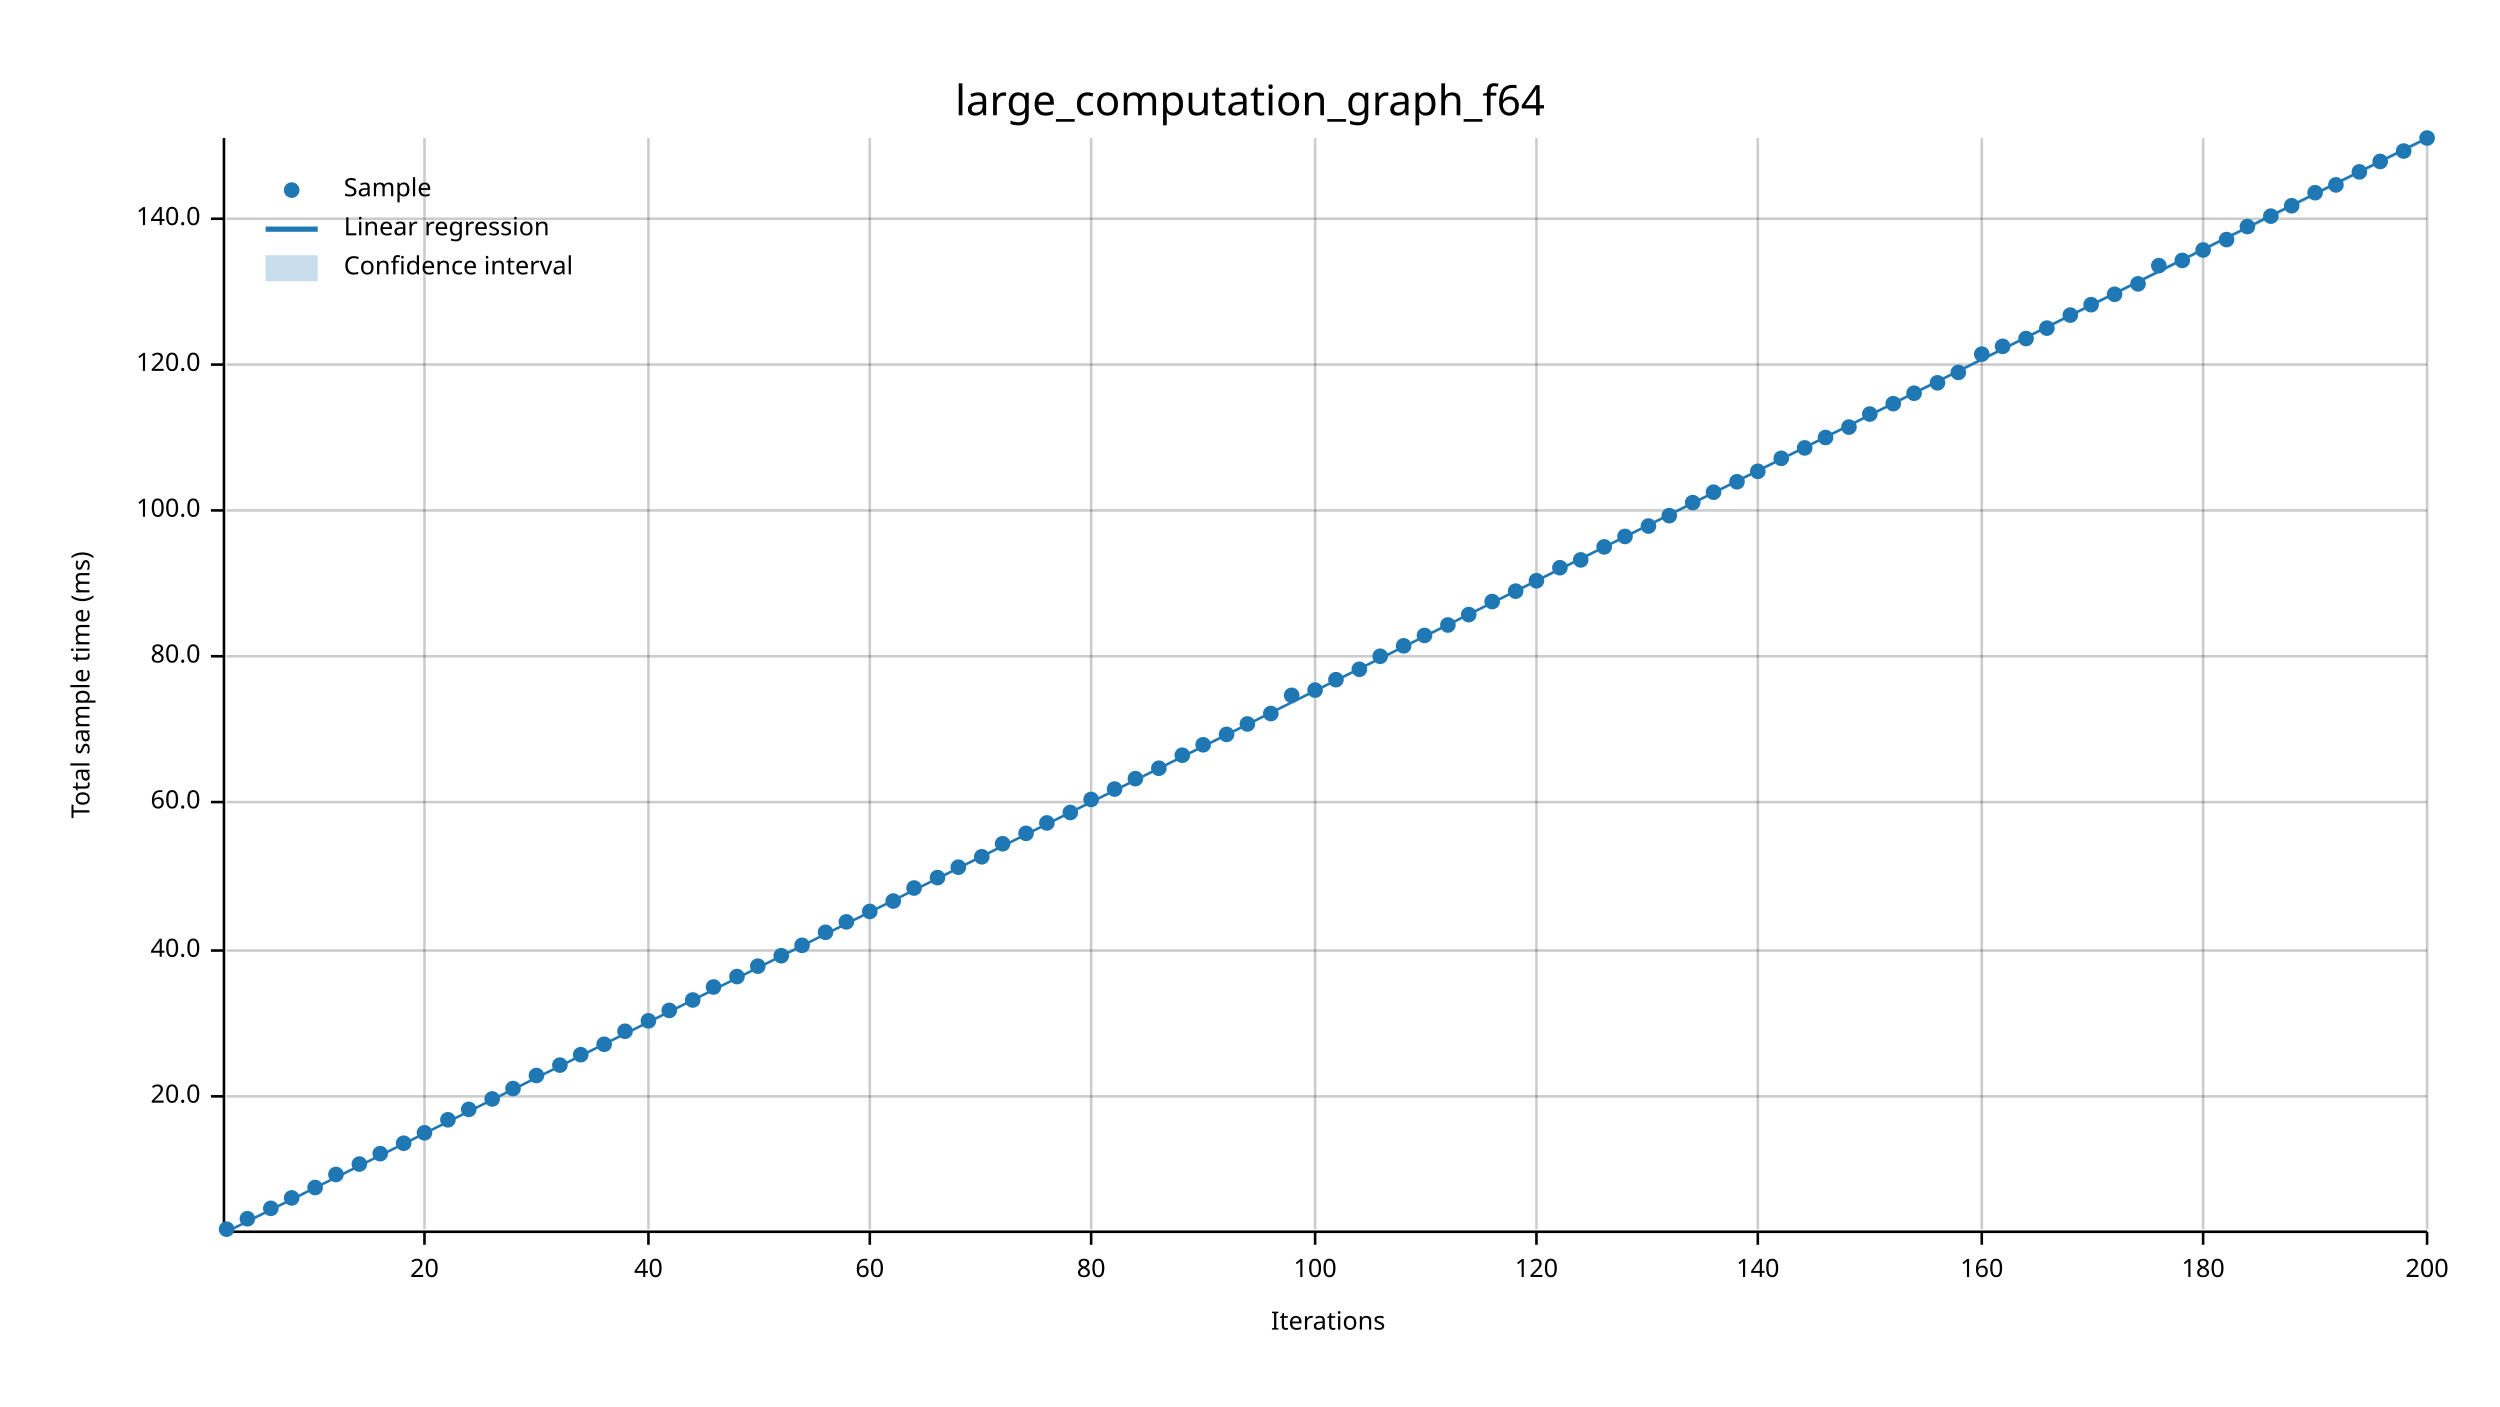
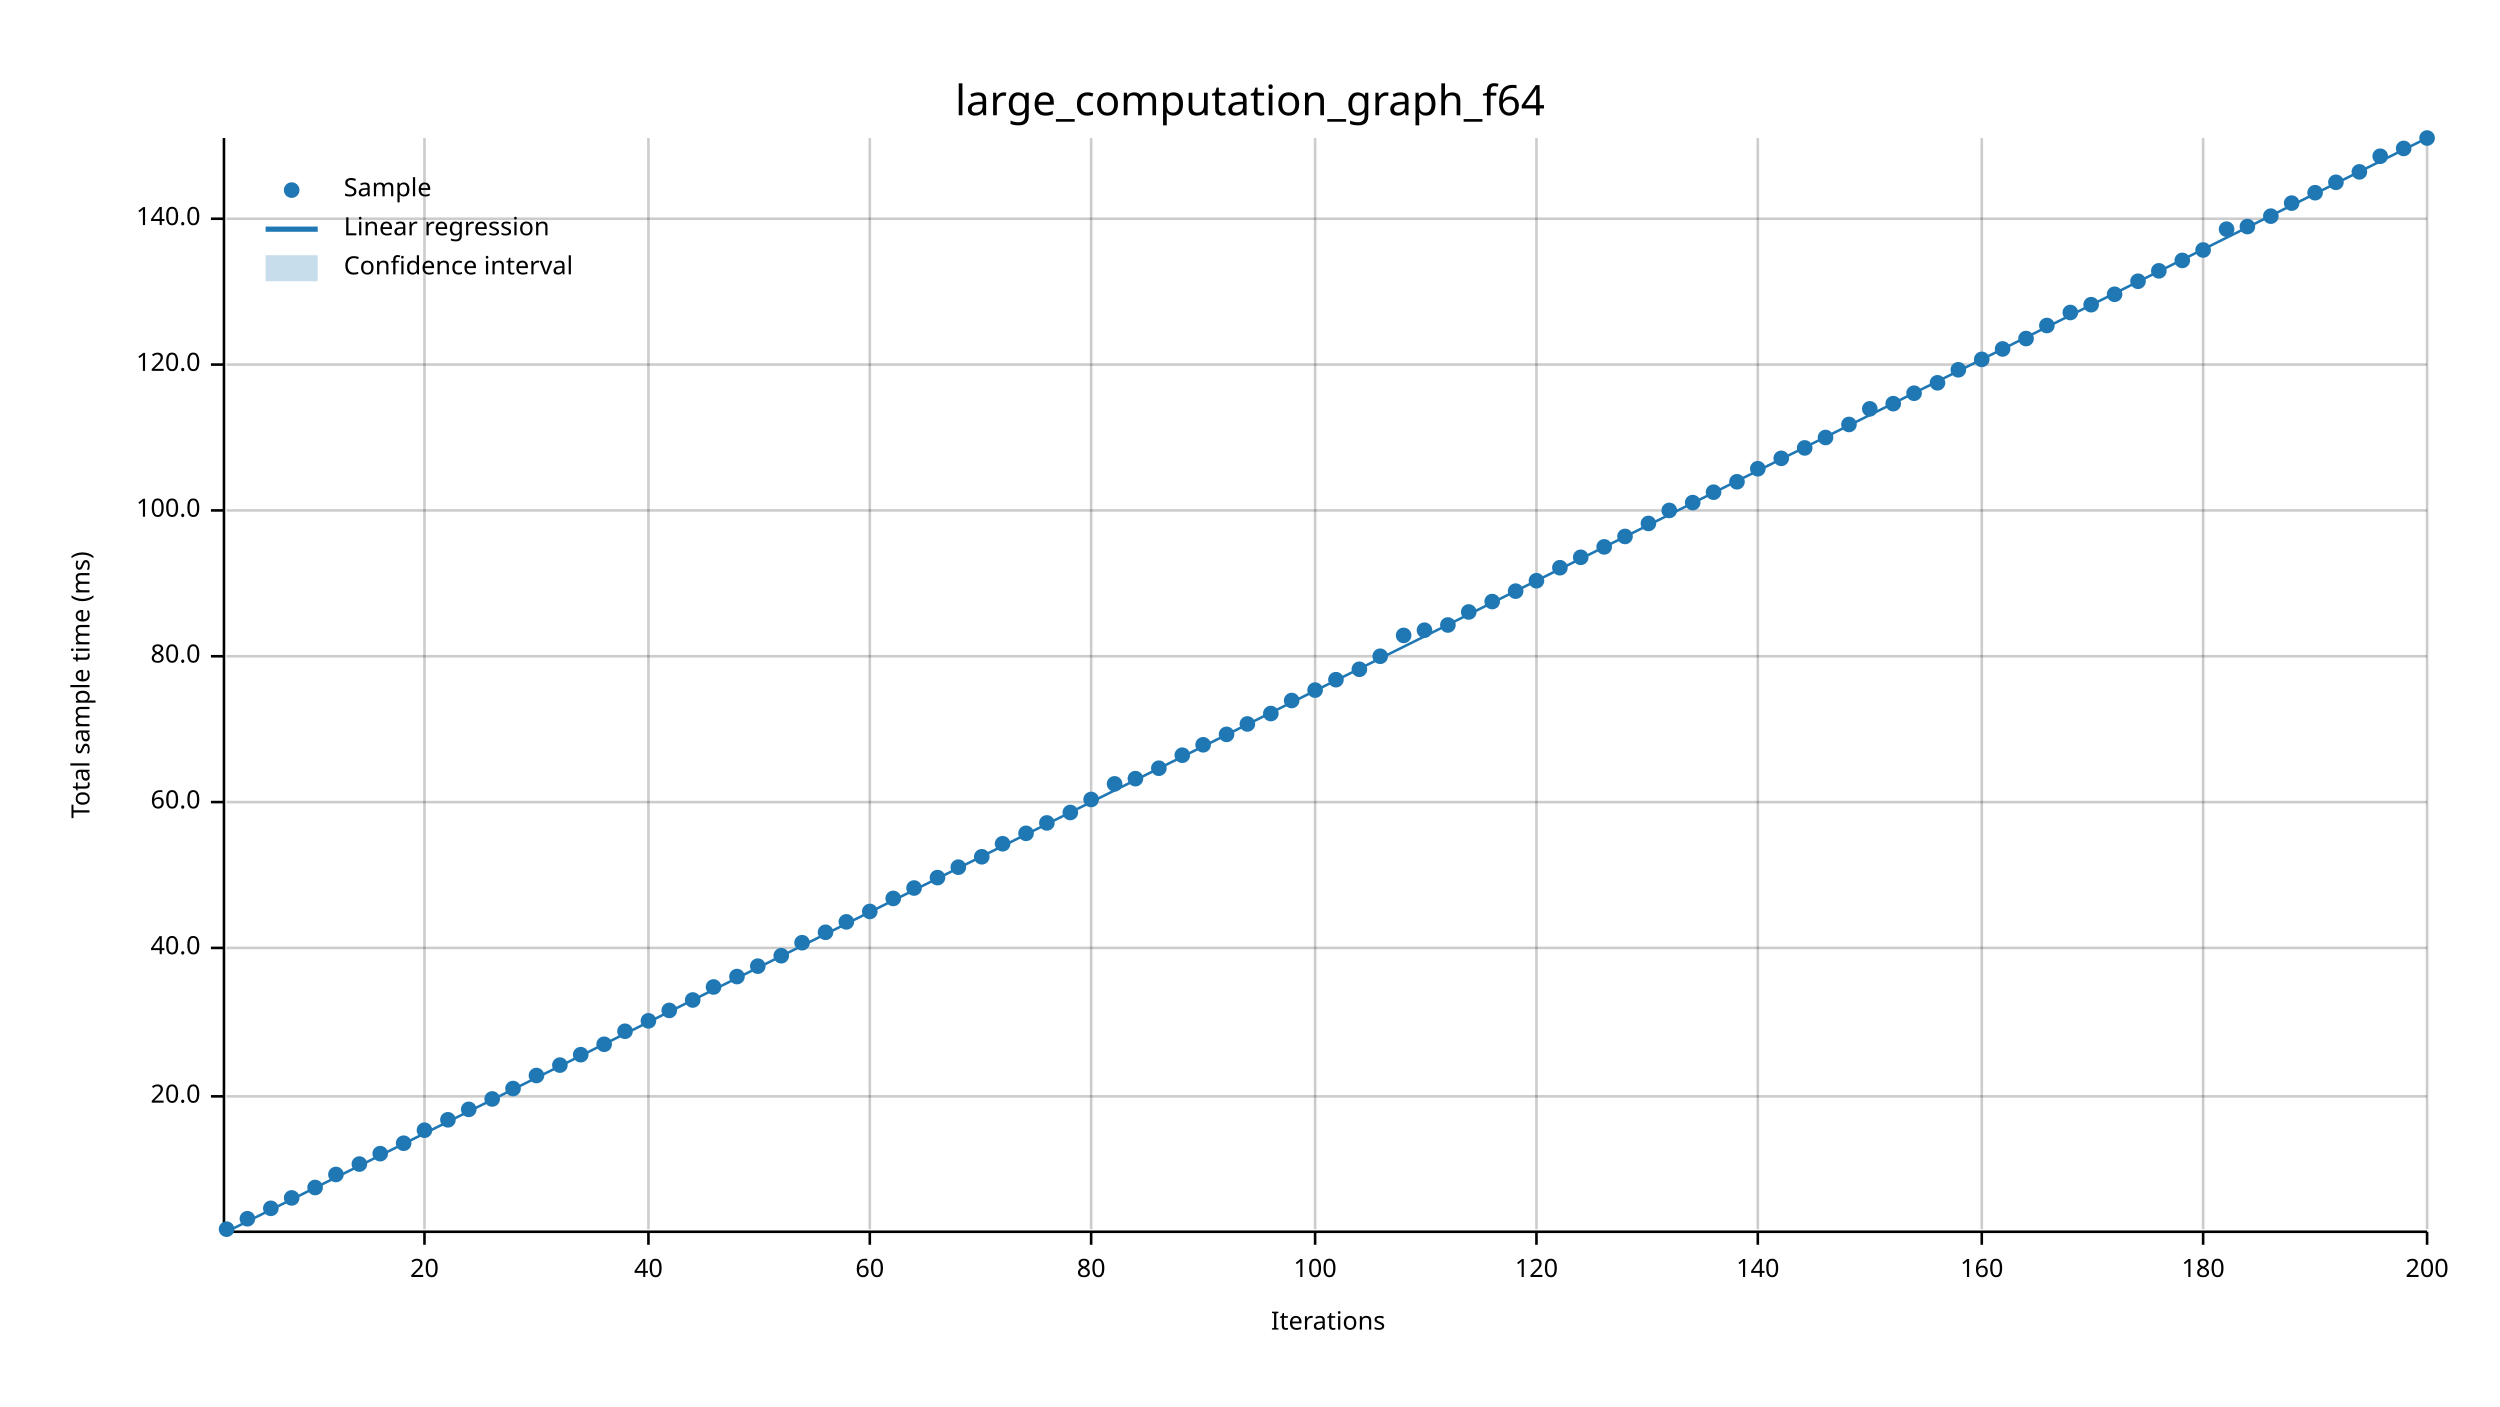
<svg xmlns="http://www.w3.org/2000/svg" width="960" height="540" viewBox="0 0 960 540">
  <text x="480" y="32" dy="0.76em" text-anchor="middle" font-family="sans-serif" font-size="16.129" opacity="1" fill="#000000">
large_computation_graph_f64
</text>
  <text x="27" y="263" dy="0.76em" text-anchor="middle" font-family="sans-serif" font-size="9.677" opacity="1" fill="#000000" transform="rotate(270, 27, 263)">
Total sample time (ms)
</text>
  <text x="510" y="513" dy="-0.5ex" text-anchor="middle" font-family="sans-serif" font-size="9.677" opacity="1" fill="#000000">
Iterations
</text>
  <line opacity="0.2" stroke="#000000" stroke-width="1" x1="163" y1="472" x2="163" y2="53" />
  <line opacity="0.2" stroke="#000000" stroke-width="1" x1="249" y1="472" x2="249" y2="53" />
  <line opacity="0.2" stroke="#000000" stroke-width="1" x1="334" y1="472" x2="334" y2="53" />
  <line opacity="0.2" stroke="#000000" stroke-width="1" x1="419" y1="472" x2="419" y2="53" />
  <line opacity="0.2" stroke="#000000" stroke-width="1" x1="505" y1="472" x2="505" y2="53" />
  <line opacity="0.2" stroke="#000000" stroke-width="1" x1="590" y1="472" x2="590" y2="53" />
  <line opacity="0.2" stroke="#000000" stroke-width="1" x1="675" y1="472" x2="675" y2="53" />
  <line opacity="0.2" stroke="#000000" stroke-width="1" x1="761" y1="472" x2="761" y2="53" />
  <line opacity="0.2" stroke="#000000" stroke-width="1" x1="846" y1="472" x2="846" y2="53" />
  <line opacity="0.2" stroke="#000000" stroke-width="1" x1="932" y1="472" x2="932" y2="53" />
  <line opacity="0.2" stroke="#000000" stroke-width="1" x1="87" y1="421" x2="932" y2="421" />
-   <line opacity="0.2" stroke="#000000" stroke-width="1" x1="87" y1="365" x2="932" y2="365" />
+   <line opacity="0.2" stroke="#000000" stroke-width="1" x1="87" y1="364" x2="932" y2="364" />
  <line opacity="0.2" stroke="#000000" stroke-width="1" x1="87" y1="308" x2="932" y2="308" />
  <line opacity="0.2" stroke="#000000" stroke-width="1" x1="87" y1="252" x2="932" y2="252" />
  <line opacity="0.2" stroke="#000000" stroke-width="1" x1="87" y1="196" x2="932" y2="196" />
  <line opacity="0.2" stroke="#000000" stroke-width="1" x1="87" y1="140" x2="932" y2="140" />
  <line opacity="0.2" stroke="#000000" stroke-width="1" x1="87" y1="84" x2="932" y2="84" />
  <polyline fill="none" opacity="1" stroke="#000000" stroke-width="1" points="86,53 86,472 " />
  <text x="77" y="421" dy="0.5ex" text-anchor="end" font-family="sans-serif" font-size="9.677" opacity="1" fill="#000000">
20.0
</text>
  <polyline fill="none" opacity="1" stroke="#000000" stroke-width="1" points="81,421 86,421 " />
-   <text x="77" y="365" dy="0.5ex" text-anchor="end" font-family="sans-serif" font-size="9.677" opacity="1" fill="#000000">
+   <text x="77" y="364" dy="0.5ex" text-anchor="end" font-family="sans-serif" font-size="9.677" opacity="1" fill="#000000">
40.0
</text>
-   <polyline fill="none" opacity="1" stroke="#000000" stroke-width="1" points="81,365 86,365 " />
+   <polyline fill="none" opacity="1" stroke="#000000" stroke-width="1" points="81,364 86,364 " />
  <text x="77" y="308" dy="0.5ex" text-anchor="end" font-family="sans-serif" font-size="9.677" opacity="1" fill="#000000">
60.0
</text>
  <polyline fill="none" opacity="1" stroke="#000000" stroke-width="1" points="81,308 86,308 " />
  <text x="77" y="252" dy="0.5ex" text-anchor="end" font-family="sans-serif" font-size="9.677" opacity="1" fill="#000000">
80.0
</text>
  <polyline fill="none" opacity="1" stroke="#000000" stroke-width="1" points="81,252 86,252 " />
  <text x="77" y="196" dy="0.5ex" text-anchor="end" font-family="sans-serif" font-size="9.677" opacity="1" fill="#000000">
100.0
</text>
  <polyline fill="none" opacity="1" stroke="#000000" stroke-width="1" points="81,196 86,196 " />
  <text x="77" y="140" dy="0.5ex" text-anchor="end" font-family="sans-serif" font-size="9.677" opacity="1" fill="#000000">
120.0
</text>
  <polyline fill="none" opacity="1" stroke="#000000" stroke-width="1" points="81,140 86,140 " />
  <text x="77" y="84" dy="0.5ex" text-anchor="end" font-family="sans-serif" font-size="9.677" opacity="1" fill="#000000">
140.0
</text>
  <polyline fill="none" opacity="1" stroke="#000000" stroke-width="1" points="81,84 86,84 " />
  <polyline fill="none" opacity="1" stroke="#000000" stroke-width="1" points="87,473 932,473 " />
  <text x="163" y="483" dy="0.76em" text-anchor="middle" font-family="sans-serif" font-size="9.677" opacity="1" fill="#000000">
20
</text>
  <polyline fill="none" opacity="1" stroke="#000000" stroke-width="1" points="163,473 163,478 " />
  <text x="249" y="483" dy="0.76em" text-anchor="middle" font-family="sans-serif" font-size="9.677" opacity="1" fill="#000000">
40
</text>
  <polyline fill="none" opacity="1" stroke="#000000" stroke-width="1" points="249,473 249,478 " />
  <text x="334" y="483" dy="0.76em" text-anchor="middle" font-family="sans-serif" font-size="9.677" opacity="1" fill="#000000">
60
</text>
  <polyline fill="none" opacity="1" stroke="#000000" stroke-width="1" points="334,473 334,478 " />
  <text x="419" y="483" dy="0.76em" text-anchor="middle" font-family="sans-serif" font-size="9.677" opacity="1" fill="#000000">
80
</text>
  <polyline fill="none" opacity="1" stroke="#000000" stroke-width="1" points="419,473 419,478 " />
  <text x="505" y="483" dy="0.76em" text-anchor="middle" font-family="sans-serif" font-size="9.677" opacity="1" fill="#000000">
100
</text>
  <polyline fill="none" opacity="1" stroke="#000000" stroke-width="1" points="505,473 505,478 " />
  <text x="590" y="483" dy="0.76em" text-anchor="middle" font-family="sans-serif" font-size="9.677" opacity="1" fill="#000000">
120
</text>
  <polyline fill="none" opacity="1" stroke="#000000" stroke-width="1" points="590,473 590,478 " />
  <text x="675" y="483" dy="0.76em" text-anchor="middle" font-family="sans-serif" font-size="9.677" opacity="1" fill="#000000">
140
</text>
  <polyline fill="none" opacity="1" stroke="#000000" stroke-width="1" points="675,473 675,478 " />
  <text x="761" y="483" dy="0.76em" text-anchor="middle" font-family="sans-serif" font-size="9.677" opacity="1" fill="#000000">
160
</text>
  <polyline fill="none" opacity="1" stroke="#000000" stroke-width="1" points="761,473 761,478 " />
  <text x="846" y="483" dy="0.76em" text-anchor="middle" font-family="sans-serif" font-size="9.677" opacity="1" fill="#000000">
180
</text>
  <polyline fill="none" opacity="1" stroke="#000000" stroke-width="1" points="846,473 846,478 " />
  <text x="932" y="483" dy="0.76em" text-anchor="middle" font-family="sans-serif" font-size="9.677" opacity="1" fill="#000000">
200
</text>
  <polyline fill="none" opacity="1" stroke="#000000" stroke-width="1" points="932,473 932,478 " />
  <circle cx="87" cy="472" r="3" opacity="1" fill="#1F78B4" stroke="none" stroke-width="1" />
  <circle cx="95" cy="468" r="3" opacity="1" fill="#1F78B4" stroke="none" stroke-width="1" />
  <circle cx="104" cy="464" r="3" opacity="1" fill="#1F78B4" stroke="none" stroke-width="1" />
  <circle cx="112" cy="460" r="3" opacity="1" fill="#1F78B4" stroke="none" stroke-width="1" />
  <circle cx="121" cy="456" r="3" opacity="1" fill="#1F78B4" stroke="none" stroke-width="1" />
  <circle cx="129" cy="451" r="3" opacity="1" fill="#1F78B4" stroke="none" stroke-width="1" />
  <circle cx="138" cy="447" r="3" opacity="1" fill="#1F78B4" stroke="none" stroke-width="1" />
  <circle cx="146" cy="443" r="3" opacity="1" fill="#1F78B4" stroke="none" stroke-width="1" />
  <circle cx="155" cy="439" r="3" opacity="1" fill="#1F78B4" stroke="none" stroke-width="1" />
-   <circle cx="163" cy="435" r="3" opacity="1" fill="#1F78B4" stroke="none" stroke-width="1" />
+   <circle cx="163" cy="434" r="3" opacity="1" fill="#1F78B4" stroke="none" stroke-width="1" />
  <circle cx="172" cy="430" r="3" opacity="1" fill="#1F78B4" stroke="none" stroke-width="1" />
  <circle cx="180" cy="426" r="3" opacity="1" fill="#1F78B4" stroke="none" stroke-width="1" />
  <circle cx="189" cy="422" r="3" opacity="1" fill="#1F78B4" stroke="none" stroke-width="1" />
  <circle cx="197" cy="418" r="3" opacity="1" fill="#1F78B4" stroke="none" stroke-width="1" />
  <circle cx="206" cy="413" r="3" opacity="1" fill="#1F78B4" stroke="none" stroke-width="1" />
  <circle cx="215" cy="409" r="3" opacity="1" fill="#1F78B4" stroke="none" stroke-width="1" />
  <circle cx="223" cy="405" r="3" opacity="1" fill="#1F78B4" stroke="none" stroke-width="1" />
  <circle cx="232" cy="401" r="3" opacity="1" fill="#1F78B4" stroke="none" stroke-width="1" />
  <circle cx="240" cy="396" r="3" opacity="1" fill="#1F78B4" stroke="none" stroke-width="1" />
  <circle cx="249" cy="392" r="3" opacity="1" fill="#1F78B4" stroke="none" stroke-width="1" />
  <circle cx="257" cy="388" r="3" opacity="1" fill="#1F78B4" stroke="none" stroke-width="1" />
  <circle cx="266" cy="384" r="3" opacity="1" fill="#1F78B4" stroke="none" stroke-width="1" />
  <circle cx="274" cy="379" r="3" opacity="1" fill="#1F78B4" stroke="none" stroke-width="1" />
  <circle cx="283" cy="375" r="3" opacity="1" fill="#1F78B4" stroke="none" stroke-width="1" />
  <circle cx="291" cy="371" r="3" opacity="1" fill="#1F78B4" stroke="none" stroke-width="1" />
  <circle cx="300" cy="367" r="3" opacity="1" fill="#1F78B4" stroke="none" stroke-width="1" />
-   <circle cx="308" cy="363" r="3" opacity="1" fill="#1F78B4" stroke="none" stroke-width="1" />
+   <circle cx="308" cy="362" r="3" opacity="1" fill="#1F78B4" stroke="none" stroke-width="1" />
  <circle cx="317" cy="358" r="3" opacity="1" fill="#1F78B4" stroke="none" stroke-width="1" />
  <circle cx="325" cy="354" r="3" opacity="1" fill="#1F78B4" stroke="none" stroke-width="1" />
  <circle cx="334" cy="350" r="3" opacity="1" fill="#1F78B4" stroke="none" stroke-width="1" />
-   <circle cx="343" cy="346" r="3" opacity="1" fill="#1F78B4" stroke="none" stroke-width="1" />
+   <circle cx="343" cy="345" r="3" opacity="1" fill="#1F78B4" stroke="none" stroke-width="1" />
  <circle cx="351" cy="341" r="3" opacity="1" fill="#1F78B4" stroke="none" stroke-width="1" />
  <circle cx="360" cy="337" r="3" opacity="1" fill="#1F78B4" stroke="none" stroke-width="1" />
  <circle cx="368" cy="333" r="3" opacity="1" fill="#1F78B4" stroke="none" stroke-width="1" />
  <circle cx="377" cy="329" r="3" opacity="1" fill="#1F78B4" stroke="none" stroke-width="1" />
  <circle cx="385" cy="324" r="3" opacity="1" fill="#1F78B4" stroke="none" stroke-width="1" />
  <circle cx="394" cy="320" r="3" opacity="1" fill="#1F78B4" stroke="none" stroke-width="1" />
  <circle cx="402" cy="316" r="3" opacity="1" fill="#1F78B4" stroke="none" stroke-width="1" />
  <circle cx="411" cy="312" r="3" opacity="1" fill="#1F78B4" stroke="none" stroke-width="1" />
  <circle cx="419" cy="307" r="3" opacity="1" fill="#1F78B4" stroke="none" stroke-width="1" />
-   <circle cx="428" cy="303" r="3" opacity="1" fill="#1F78B4" stroke="none" stroke-width="1" />
+   <circle cx="428" cy="301" r="3" opacity="1" fill="#1F78B4" stroke="none" stroke-width="1" />
  <circle cx="436" cy="299" r="3" opacity="1" fill="#1F78B4" stroke="none" stroke-width="1" />
  <circle cx="445" cy="295" r="3" opacity="1" fill="#1F78B4" stroke="none" stroke-width="1" />
  <circle cx="454" cy="290" r="3" opacity="1" fill="#1F78B4" stroke="none" stroke-width="1" />
  <circle cx="462" cy="286" r="3" opacity="1" fill="#1F78B4" stroke="none" stroke-width="1" />
  <circle cx="471" cy="282" r="3" opacity="1" fill="#1F78B4" stroke="none" stroke-width="1" />
  <circle cx="479" cy="278" r="3" opacity="1" fill="#1F78B4" stroke="none" stroke-width="1" />
  <circle cx="488" cy="274" r="3" opacity="1" fill="#1F78B4" stroke="none" stroke-width="1" />
-   <circle cx="496" cy="267" r="3" opacity="1" fill="#1F78B4" stroke="none" stroke-width="1" />
+   <circle cx="496" cy="269" r="3" opacity="1" fill="#1F78B4" stroke="none" stroke-width="1" />
  <circle cx="505" cy="265" r="3" opacity="1" fill="#1F78B4" stroke="none" stroke-width="1" />
  <circle cx="513" cy="261" r="3" opacity="1" fill="#1F78B4" stroke="none" stroke-width="1" />
  <circle cx="522" cy="257" r="3" opacity="1" fill="#1F78B4" stroke="none" stroke-width="1" />
  <circle cx="530" cy="252" r="3" opacity="1" fill="#1F78B4" stroke="none" stroke-width="1" />
-   <circle cx="539" cy="248" r="3" opacity="1" fill="#1F78B4" stroke="none" stroke-width="1" />
-   <circle cx="547" cy="244" r="3" opacity="1" fill="#1F78B4" stroke="none" stroke-width="1" />
+   <circle cx="539" cy="244" r="3" opacity="1" fill="#1F78B4" stroke="none" stroke-width="1" />
+   <circle cx="547" cy="242" r="3" opacity="1" fill="#1F78B4" stroke="none" stroke-width="1" />
  <circle cx="556" cy="240" r="3" opacity="1" fill="#1F78B4" stroke="none" stroke-width="1" />
-   <circle cx="564" cy="236" r="3" opacity="1" fill="#1F78B4" stroke="none" stroke-width="1" />
+   <circle cx="564" cy="235" r="3" opacity="1" fill="#1F78B4" stroke="none" stroke-width="1" />
  <circle cx="573" cy="231" r="3" opacity="1" fill="#1F78B4" stroke="none" stroke-width="1" />
  <circle cx="582" cy="227" r="3" opacity="1" fill="#1F78B4" stroke="none" stroke-width="1" />
  <circle cx="590" cy="223" r="3" opacity="1" fill="#1F78B4" stroke="none" stroke-width="1" />
  <circle cx="599" cy="218" r="3" opacity="1" fill="#1F78B4" stroke="none" stroke-width="1" />
-   <circle cx="607" cy="215" r="3" opacity="1" fill="#1F78B4" stroke="none" stroke-width="1" />
+   <circle cx="607" cy="214" r="3" opacity="1" fill="#1F78B4" stroke="none" stroke-width="1" />
  <circle cx="616" cy="210" r="3" opacity="1" fill="#1F78B4" stroke="none" stroke-width="1" />
  <circle cx="624" cy="206" r="3" opacity="1" fill="#1F78B4" stroke="none" stroke-width="1" />
-   <circle cx="633" cy="202" r="3" opacity="1" fill="#1F78B4" stroke="none" stroke-width="1" />
-   <circle cx="641" cy="198" r="3" opacity="1" fill="#1F78B4" stroke="none" stroke-width="1" />
+   <circle cx="633" cy="201" r="3" opacity="1" fill="#1F78B4" stroke="none" stroke-width="1" />
+   <circle cx="641" cy="196" r="3" opacity="1" fill="#1F78B4" stroke="none" stroke-width="1" />
  <circle cx="650" cy="193" r="3" opacity="1" fill="#1F78B4" stroke="none" stroke-width="1" />
  <circle cx="658" cy="189" r="3" opacity="1" fill="#1F78B4" stroke="none" stroke-width="1" />
  <circle cx="667" cy="185" r="3" opacity="1" fill="#1F78B4" stroke="none" stroke-width="1" />
-   <circle cx="675" cy="181" r="3" opacity="1" fill="#1F78B4" stroke="none" stroke-width="1" />
+   <circle cx="675" cy="180" r="3" opacity="1" fill="#1F78B4" stroke="none" stroke-width="1" />
  <circle cx="684" cy="176" r="3" opacity="1" fill="#1F78B4" stroke="none" stroke-width="1" />
  <circle cx="693" cy="172" r="3" opacity="1" fill="#1F78B4" stroke="none" stroke-width="1" />
  <circle cx="701" cy="168" r="3" opacity="1" fill="#1F78B4" stroke="none" stroke-width="1" />
-   <circle cx="710" cy="164" r="3" opacity="1" fill="#1F78B4" stroke="none" stroke-width="1" />
-   <circle cx="718" cy="159" r="3" opacity="1" fill="#1F78B4" stroke="none" stroke-width="1" />
+   <circle cx="710" cy="163" r="3" opacity="1" fill="#1F78B4" stroke="none" stroke-width="1" />
+   <circle cx="718" cy="157" r="3" opacity="1" fill="#1F78B4" stroke="none" stroke-width="1" />
  <circle cx="727" cy="155" r="3" opacity="1" fill="#1F78B4" stroke="none" stroke-width="1" />
  <circle cx="735" cy="151" r="3" opacity="1" fill="#1F78B4" stroke="none" stroke-width="1" />
  <circle cx="744" cy="147" r="3" opacity="1" fill="#1F78B4" stroke="none" stroke-width="1" />
-   <circle cx="752" cy="143" r="3" opacity="1" fill="#1F78B4" stroke="none" stroke-width="1" />
-   <circle cx="761" cy="136" r="3" opacity="1" fill="#1F78B4" stroke="none" stroke-width="1" />
-   <circle cx="769" cy="133" r="3" opacity="1" fill="#1F78B4" stroke="none" stroke-width="1" />
+   <circle cx="752" cy="142" r="3" opacity="1" fill="#1F78B4" stroke="none" stroke-width="1" />
+   <circle cx="761" cy="138" r="3" opacity="1" fill="#1F78B4" stroke="none" stroke-width="1" />
+   <circle cx="769" cy="134" r="3" opacity="1" fill="#1F78B4" stroke="none" stroke-width="1" />
  <circle cx="778" cy="130" r="3" opacity="1" fill="#1F78B4" stroke="none" stroke-width="1" />
-   <circle cx="786" cy="126" r="3" opacity="1" fill="#1F78B4" stroke="none" stroke-width="1" />
-   <circle cx="795" cy="121" r="3" opacity="1" fill="#1F78B4" stroke="none" stroke-width="1" />
+   <circle cx="786" cy="125" r="3" opacity="1" fill="#1F78B4" stroke="none" stroke-width="1" />
+   <circle cx="795" cy="120" r="3" opacity="1" fill="#1F78B4" stroke="none" stroke-width="1" />
  <circle cx="803" cy="117" r="3" opacity="1" fill="#1F78B4" stroke="none" stroke-width="1" />
  <circle cx="812" cy="113" r="3" opacity="1" fill="#1F78B4" stroke="none" stroke-width="1" />
-   <circle cx="821" cy="109" r="3" opacity="1" fill="#1F78B4" stroke="none" stroke-width="1" />
-   <circle cx="829" cy="102" r="3" opacity="1" fill="#1F78B4" stroke="none" stroke-width="1" />
+   <circle cx="821" cy="108" r="3" opacity="1" fill="#1F78B4" stroke="none" stroke-width="1" />
+   <circle cx="829" cy="104" r="3" opacity="1" fill="#1F78B4" stroke="none" stroke-width="1" />
  <circle cx="838" cy="100" r="3" opacity="1" fill="#1F78B4" stroke="none" stroke-width="1" />
  <circle cx="846" cy="96" r="3" opacity="1" fill="#1F78B4" stroke="none" stroke-width="1" />
-   <circle cx="855" cy="92" r="3" opacity="1" fill="#1F78B4" stroke="none" stroke-width="1" />
+   <circle cx="855" cy="88" r="3" opacity="1" fill="#1F78B4" stroke="none" stroke-width="1" />
  <circle cx="863" cy="87" r="3" opacity="1" fill="#1F78B4" stroke="none" stroke-width="1" />
  <circle cx="872" cy="83" r="3" opacity="1" fill="#1F78B4" stroke="none" stroke-width="1" />
-   <circle cx="880" cy="79" r="3" opacity="1" fill="#1F78B4" stroke="none" stroke-width="1" />
+   <circle cx="880" cy="78" r="3" opacity="1" fill="#1F78B4" stroke="none" stroke-width="1" />
  <circle cx="889" cy="74" r="3" opacity="1" fill="#1F78B4" stroke="none" stroke-width="1" />
-   <circle cx="897" cy="71" r="3" opacity="1" fill="#1F78B4" stroke="none" stroke-width="1" />
+   <circle cx="897" cy="70" r="3" opacity="1" fill="#1F78B4" stroke="none" stroke-width="1" />
  <circle cx="906" cy="66" r="3" opacity="1" fill="#1F78B4" stroke="none" stroke-width="1" />
-   <circle cx="914" cy="62" r="3" opacity="1" fill="#1F78B4" stroke="none" stroke-width="1" />
-   <circle cx="923" cy="58" r="3" opacity="1" fill="#1F78B4" stroke="none" stroke-width="1" />
+   <circle cx="914" cy="60" r="3" opacity="1" fill="#1F78B4" stroke="none" stroke-width="1" />
+   <circle cx="923" cy="57" r="3" opacity="1" fill="#1F78B4" stroke="none" stroke-width="1" />
  <circle cx="932" cy="53" r="3" opacity="1" fill="#1F78B4" stroke="none" stroke-width="1" />
  <polyline fill="none" opacity="1" stroke="#1F78B4" stroke-width="1" points="87,473 932,53 " />
-   <polygon opacity="0.25" fill="#1F78B4" points="87,473 932,54 932,53 " />
+   <polygon opacity="0.25" fill="#1F78B4" points="87,473 932,53 932,53 " />
  <text x="132" y="68" dy="0.76em" text-anchor="start" font-family="sans-serif" font-size="9.677" opacity="1" fill="#000000">
Sample
</text>
  <text x="132" y="83" dy="0.76em" text-anchor="start" font-family="sans-serif" font-size="9.677" opacity="1" fill="#000000">
Linear regression
</text>
  <text x="132" y="98" dy="0.76em" text-anchor="start" font-family="sans-serif" font-size="9.677" opacity="1" fill="#000000">
Confidence interval
</text>
  <circle cx="112" cy="73" r="3" opacity="1" fill="#1F78B4" stroke="none" stroke-width="1" />
  <polyline fill="none" opacity="1" stroke="#1F78B4" stroke-width="2" points="102,88 122,88 " />
  <rect x="102" y="98" width="20" height="10" opacity="0.25" fill="#1F78B4" stroke="none" />
</svg>
